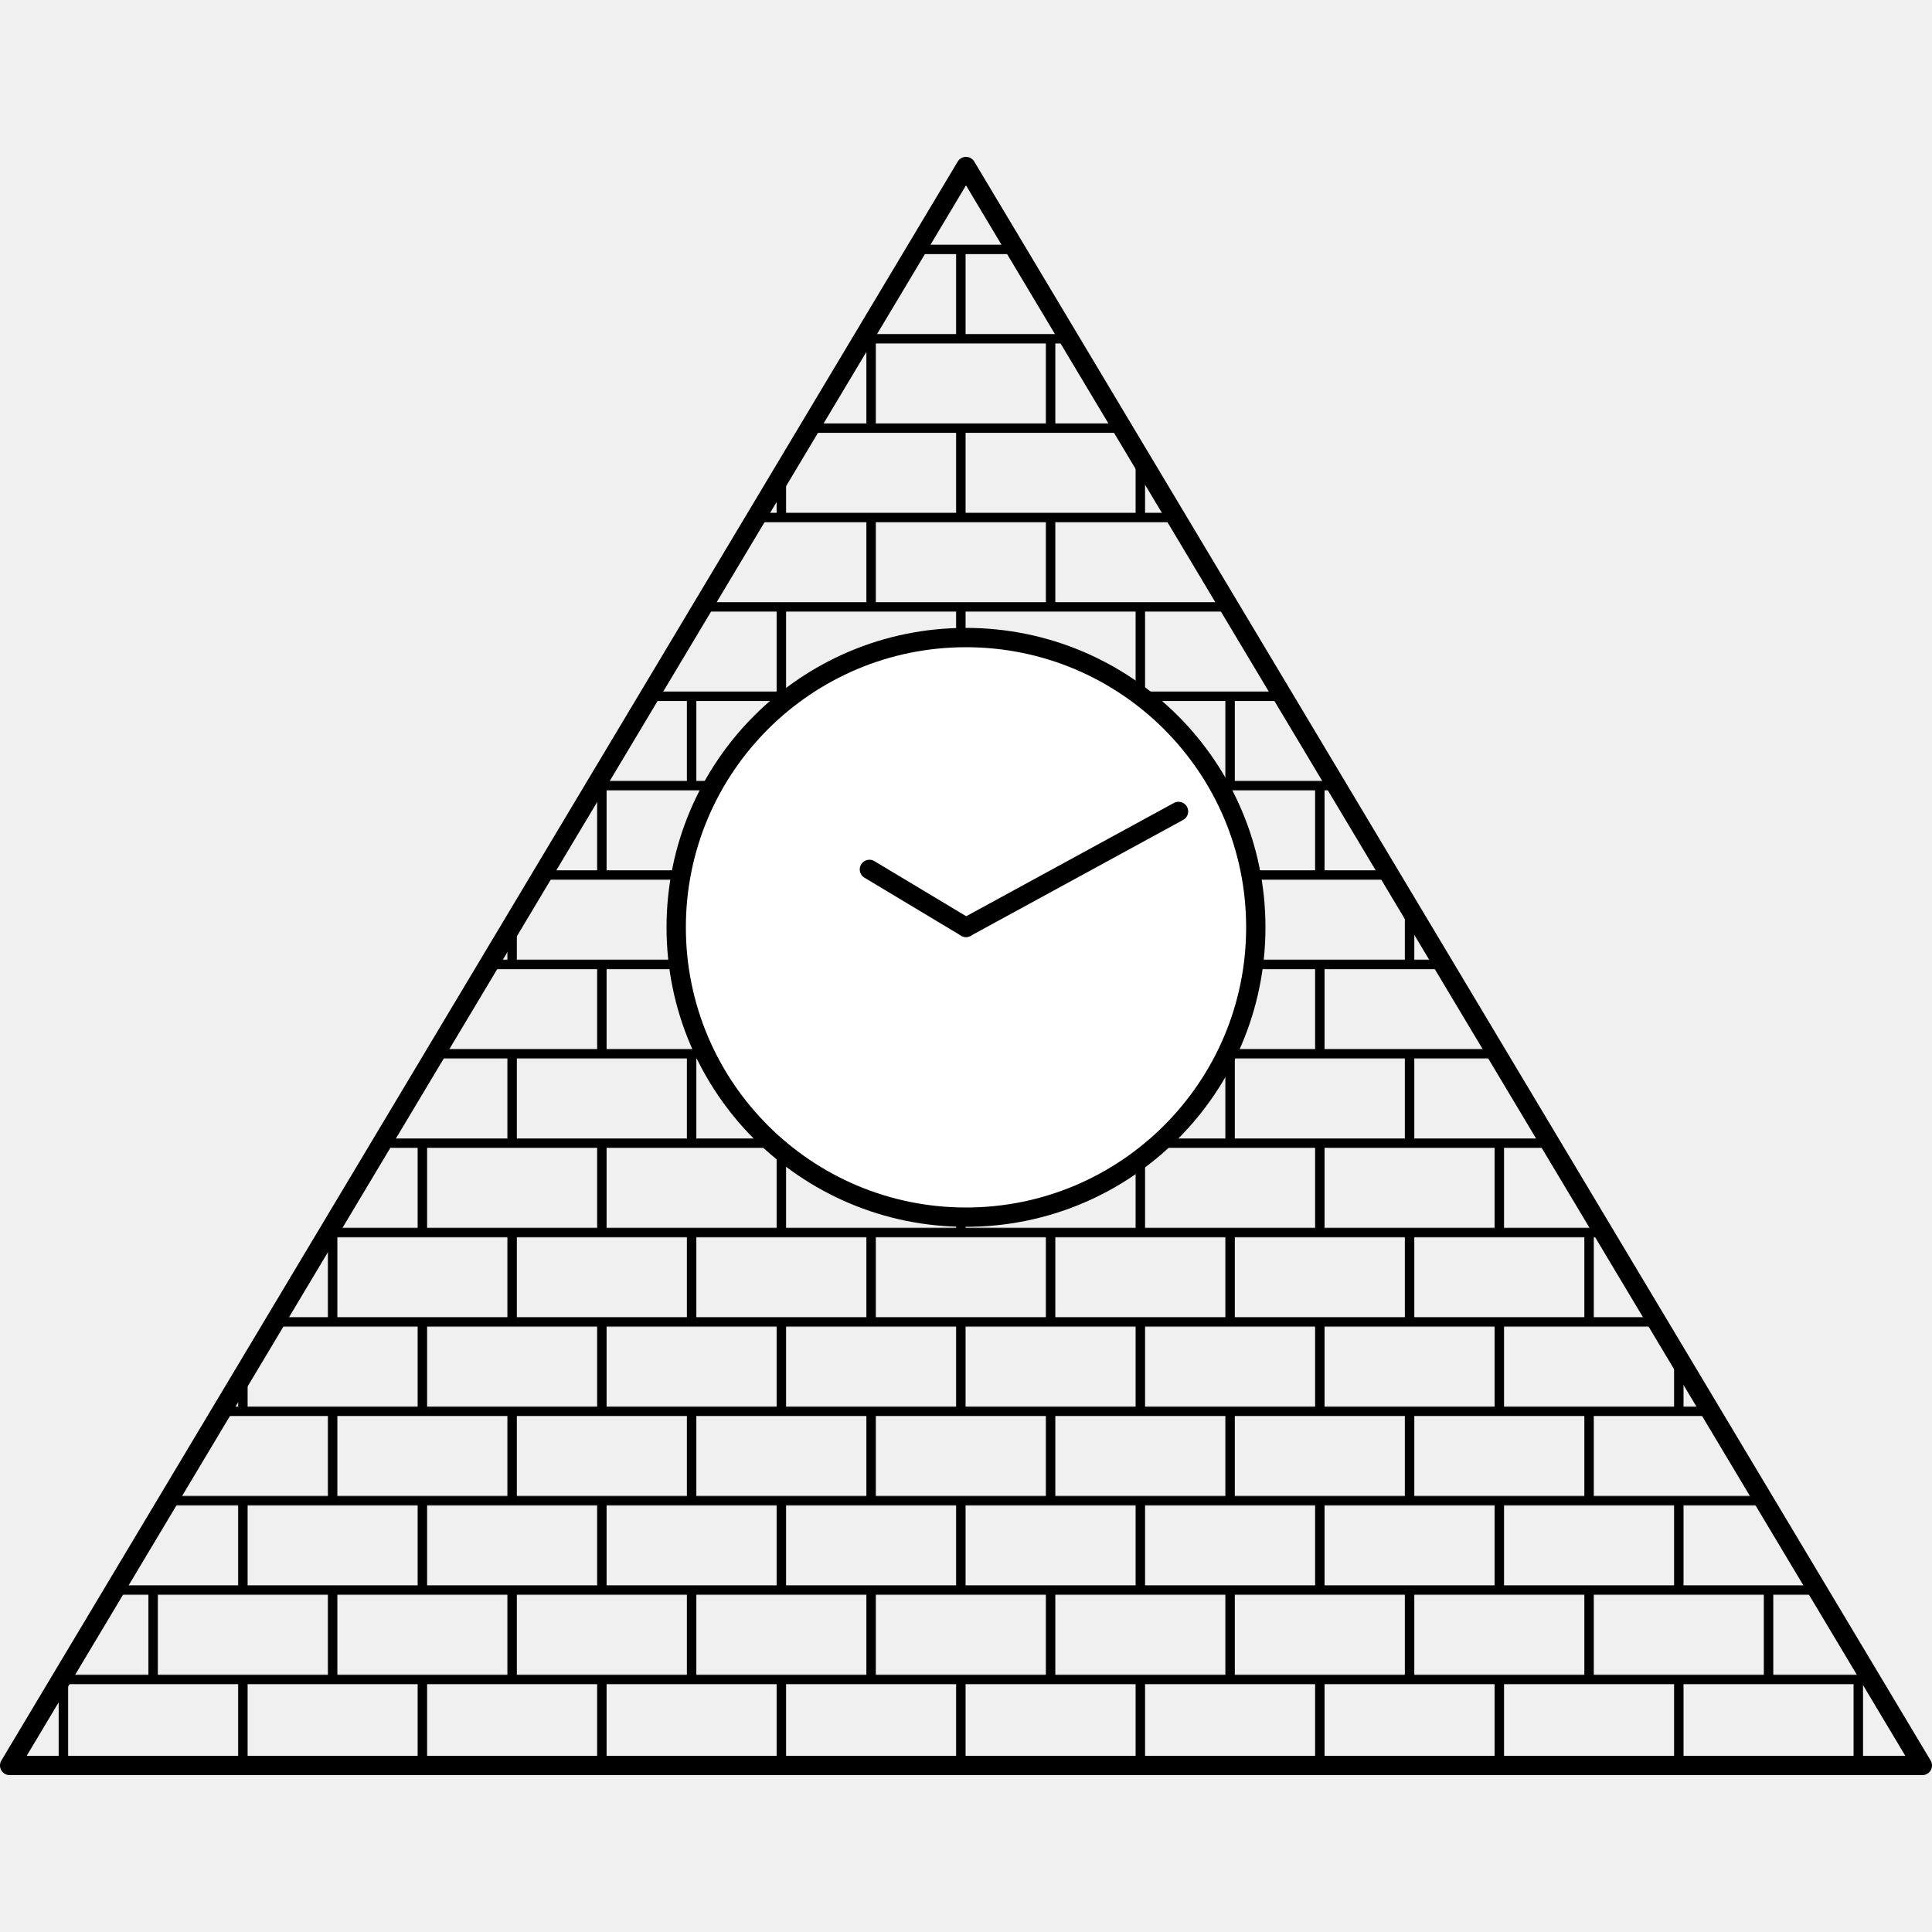
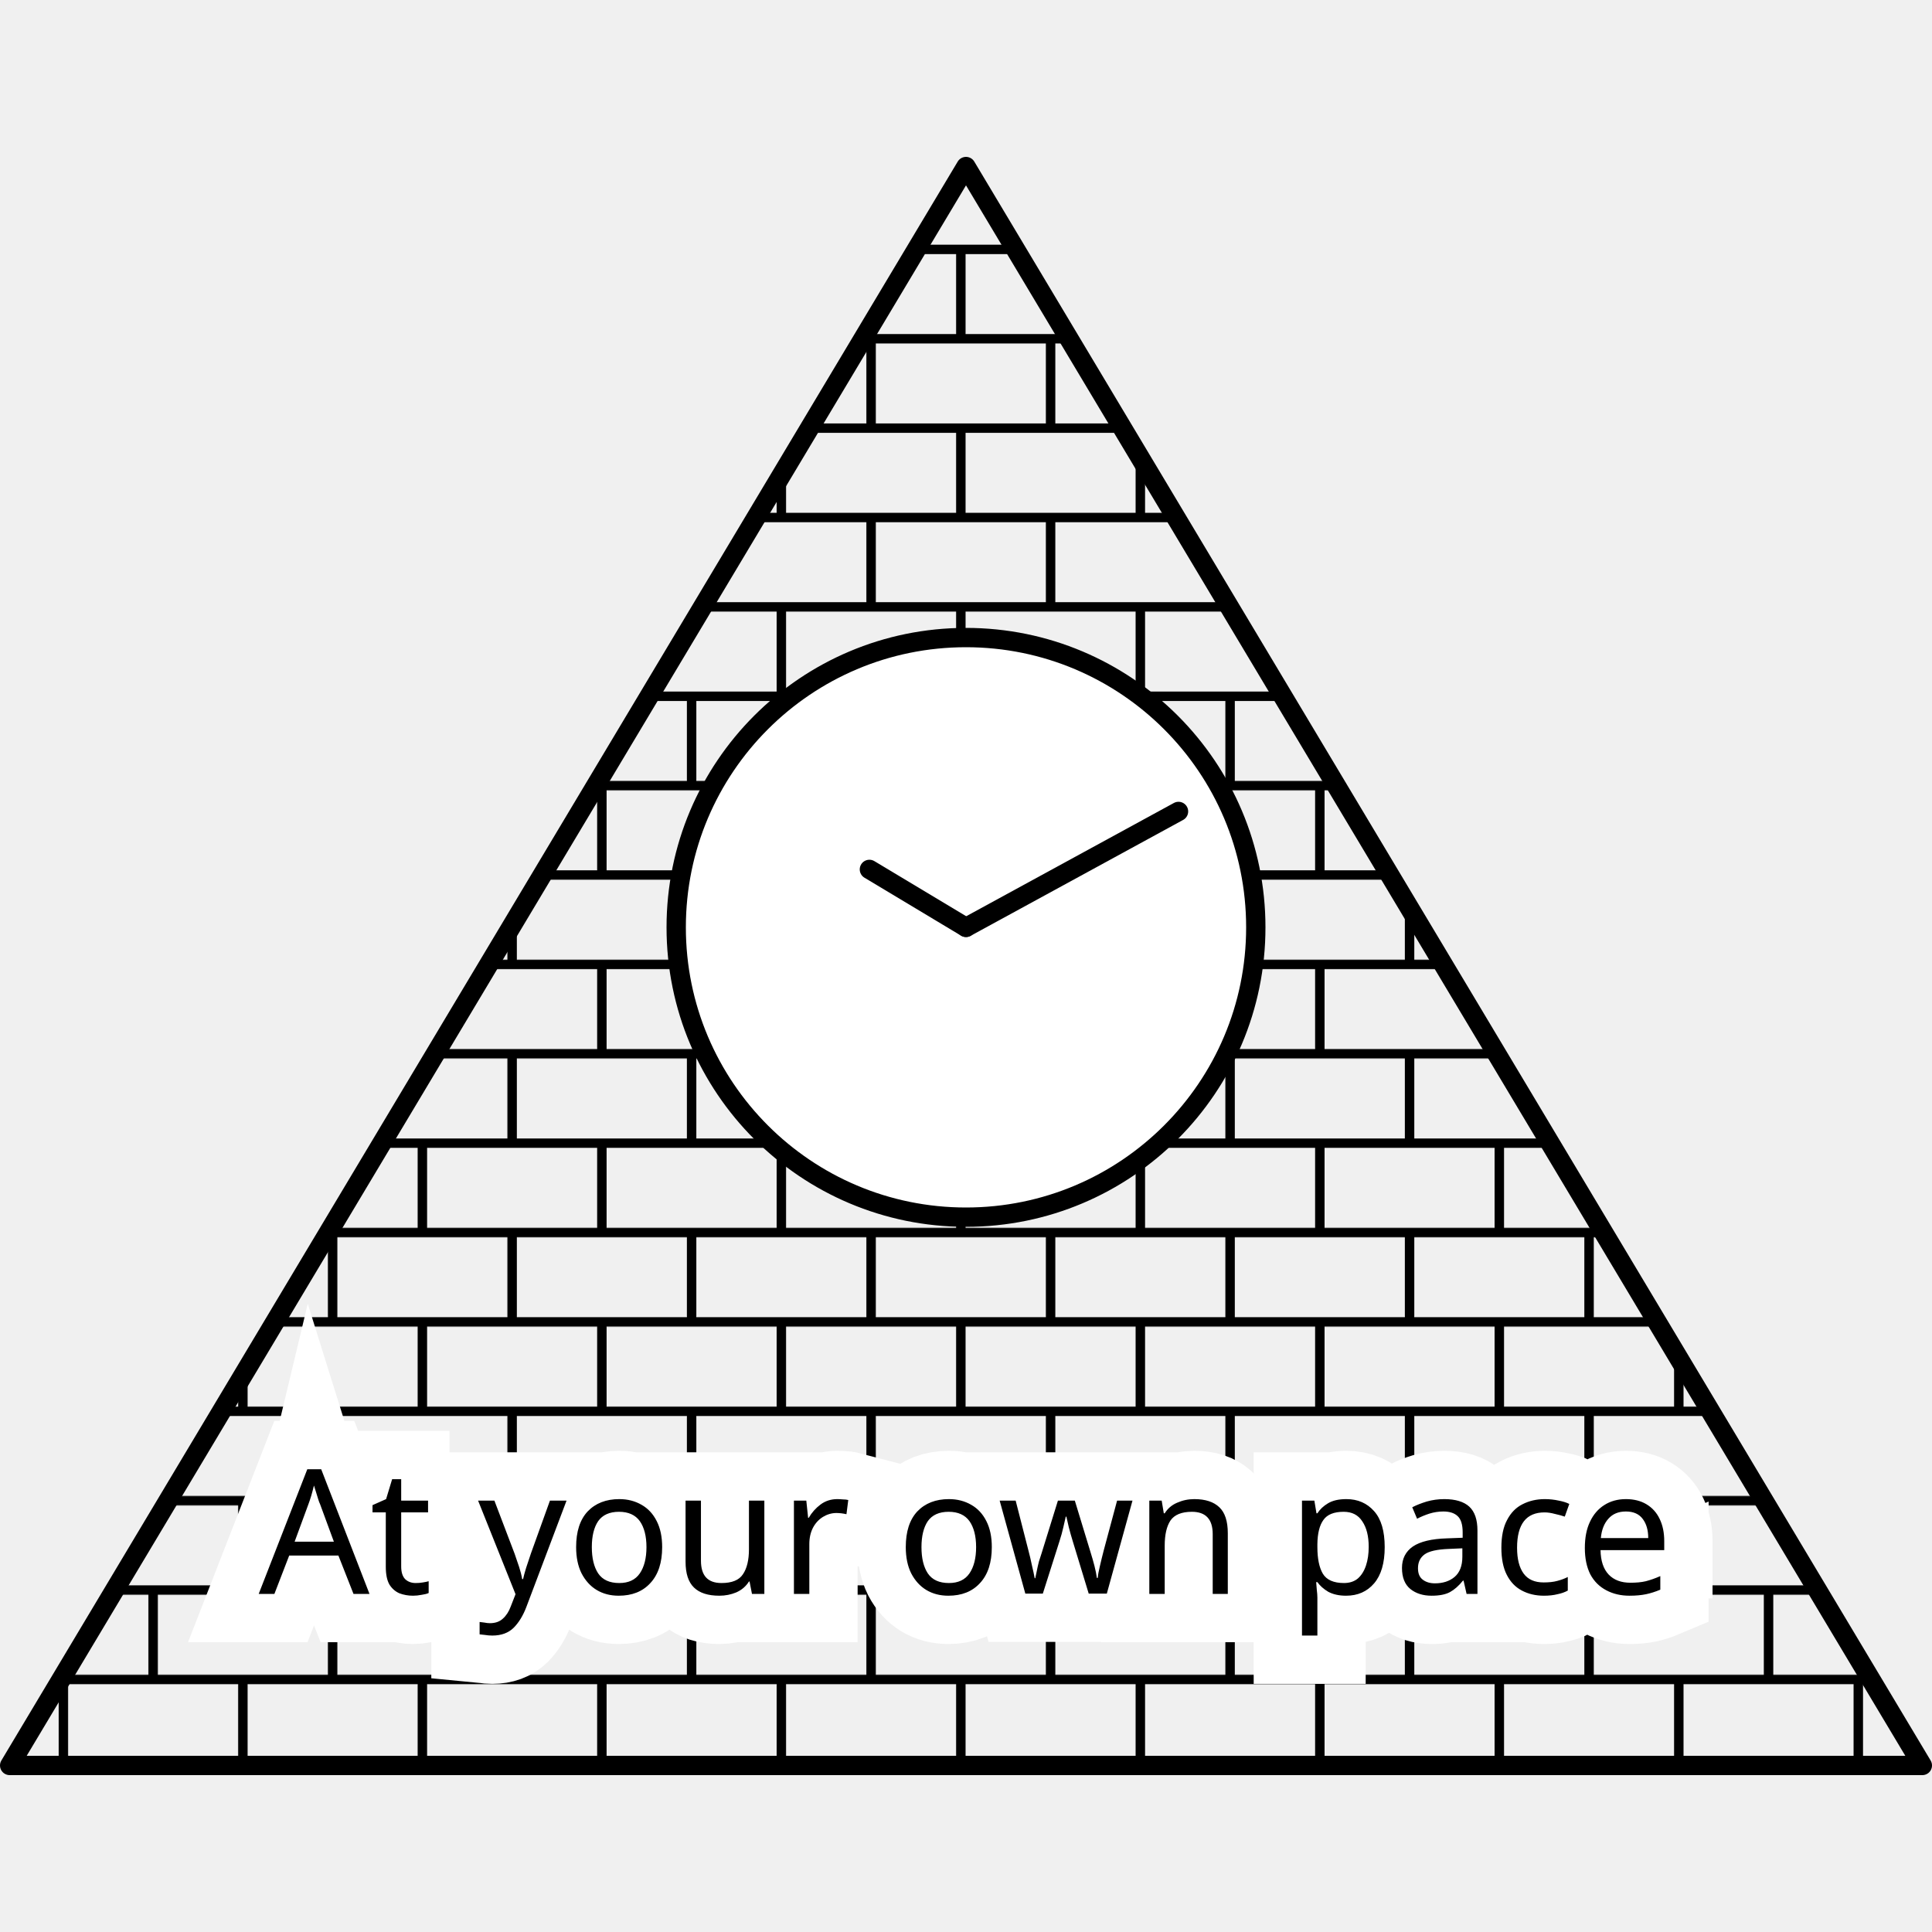
<svg xmlns="http://www.w3.org/2000/svg" xmlns:xlink="http://www.w3.org/1999/xlink" version="1.1" x="0px" y="0px" width="100" height="100" viewBox="0 0 100 100" id="svg2">
  <defs id="defs353">
    <pattern xlink:href="#pattern6514" id="pattern6521" patternTransform="matrix(0.9779527,0,0,0.9739349,105.7202,8.039062)" />
    <clipPath id="clip25">
      <path d="m 42,8 0,550 685,0 0,-550 z" id="path275" />
    </clipPath>
    <clipPath id="clip24">
      <path d="m 42,8 0,550 685,0 0,-550 z" id="path264" />
    </clipPath>
    <clipPath id="clip23">
      <path d="m 42,8 0,550 685,0 0,-550 z" id="path253" />
    </clipPath>
    <clipPath id="clip22">
      <path d="m 42,8 0,550 685,0 0,-550 z" id="path242" />
    </clipPath>
    <clipPath id="clip21">
      <path d="m 42,8 0,550 685,0 0,-550 z" id="path231" />
    </clipPath>
    <clipPath id="clip20">
      <path d="m 42,8 0,550 685,0 0,-550 z" id="path220" />
    </clipPath>
    <clipPath id="clip19">
      <path d="m 42,8 0,550 685,0 0,-550 z" id="path209" />
    </clipPath>
    <clipPath id="clip18">
      <path d="m 42,8 0,550 685,0 0,-550 z" id="path198" />
    </clipPath>
    <clipPath id="clip17">
      <path d="m 42,8 0,550 685,0 0,-550 z" id="path187" />
    </clipPath>
    <clipPath id="clip16">
      <path d="m 42,8 0,550 685,0 0,-550 z" id="path176" />
    </clipPath>
    <clipPath id="clip15">
      <path d="m 42,8 0,550 685,0 0,-550 z" id="path165" />
    </clipPath>
    <clipPath id="clip14">
      <path d="m 42,8 0,550 685,0 0,-550 z" id="path154" />
    </clipPath>
    <clipPath id="clip13">
      <path d="m 42,8 0,550 685,0 0,-550 z" id="path143" />
    </clipPath>
    <clipPath id="clip12">
      <path d="m 42,8 0,550 685,0 0,-550 z" id="path132" />
    </clipPath>
    <clipPath id="clip11">
      <path d="m 42,8 0,550 685,0 0,-550 z" id="path121" />
    </clipPath>
    <clipPath id="clip10">
      <path d="m 42,8 0,550 685,0 0,-550 z" id="path110" />
    </clipPath>
    <clipPath id="clip9">
      <path d="m 42,8 0,550 685,0 0,-550 z" id="path99" />
    </clipPath>
    <clipPath id="clip8">
      <path d="m 42,8 0,550 685,0 0,-550 z" id="path88" />
    </clipPath>
    <clipPath id="clip7">
      <path d="m 42,8 0,550 685,0 0,-550 z" id="path77" />
    </clipPath>
    <clipPath id="clip6">
      <path d="m 42,8 0,550 685,0 0,-550 z" id="path66" />
    </clipPath>
    <clipPath id="clip5">
      <path d="m 42,8 0,550 685,0 0,-550 z" id="path55" />
    </clipPath>
    <clipPath id="clip4">
      <path d="m 42,8 0,550 685,0 0,-550 z" id="path44" />
    </clipPath>
    <clipPath id="clip3">
      <path d="m 42,8 0,550 685,0 0,-550 z" id="path33" />
    </clipPath>
    <clipPath id="clip2">
      <path d="m 42,8 0,550 685,0 0,-550 z" id="path22" />
    </clipPath>
    <clipPath id="clip1">
      <path d="m 42,8 0,550 685,0 0,-550 z" id="path11" />
    </clipPath>
    <clipPath id="clip31">
      <path id="path343" d="m 42,8 0,550 685,0 0,-550 z" />
    </clipPath>
    <clipPath id="clip30">
      <path id="path332" d="m 42,8 0,550 685,0 0,-550 z" />
    </clipPath>
    <clipPath id="clip29">
      <path id="path321" d="m 42,8 0,550 685,0 0,-550 z" />
    </clipPath>
    <clipPath id="clip28">
      <path id="path310" d="m 42,8 0,550 685,0 0,-550 z" />
    </clipPath>
    <clipPath id="clip27">
      <path id="path299" d="m 42,8 0,550 685,0 0,-550 z" />
    </clipPath>
    <clipPath id="clip26">
      <path id="path288" d="m 42,8 0,550 685,0 0,-550 z" />
    </clipPath>
    <pattern patternUnits="userSpaceOnUse" width="105" height="105" patternTransform="translate(105,-5)" id="pattern6514">
      <path d="m 100,100 -4.75,0 0,4.75 9.5,0 m -4.75,-9.5 0,4.75 4.75,0 m -4.75,-9.5 -4.75,0 0,4.75 9.5,0 m -4.75,-9.5 0,4.75 4.75,0 M 100,81 l -4.75,0 0,4.75 9.5,0 m -4.75,-9.5 0,4.75 4.75,0 m -4.75,-9.5 -4.75,0 0,4.75 9.5,0 m -4.75,-9.5 0,4.75 4.75,0 M 100,62 l -4.75,0 0,4.75 9.5,0 m -4.75,-9.5 0,4.75 4.75,0 m -4.75,-9.5 -4.75,0 0,4.75 9.5,0 M 100,47.75 100,52.5 l 4.75,0 m -4.75,-9.5 -4.75,0 0,4.75 9.5,0 m -4.75,-9.5 0,4.75 4.75,0 m -4.75,-9.5 -4.75,0 0,4.75 9.5,0 m -4.75,-9.5 0,4.75 4.75,0 m -4.75,-9.5 -4.75,0 0,4.75 9.5,0 m -4.75,-9.5 0,4.75 4.75,0 m -4.75,-9.5 -4.75,0 0,4.75 9.5,0 M 100,9.75 l 0,4.75 4.75,0 M 100,5 l -4.75,0 0,4.75 9.5,0 M 100,0.25 l 0,4.75 4.75,0 M 90.5,100 l -4.75,0 0,4.75 9.5,0 m -4.75,-9.5 0,4.75 4.75,0 m -4.75,-9.5 -4.75,0 0,4.75 9.5,0 m -4.75,-9.5 0,4.75 4.75,0 M 90.5,81 l -4.75,0 0,4.75 9.5,0 m -4.75,-9.5 0,4.75 4.75,0 m -4.75,-9.5 -4.75,0 0,4.75 9.5,0 m -4.75,-9.5 0,4.75 4.75,0 M 90.5,62 l -4.75,0 0,4.75 9.5,0 m -4.75,-9.5 0,4.75 4.75,0 m -4.75,-9.5 -4.75,0 0,4.75 9.5,0 m -4.75,-9.5 0,4.75 4.75,0 m -4.75,-9.5 -4.75,0 0,4.75 9.5,0 m -4.75,-9.5 0,4.75 4.75,0 m -4.75,-9.5 -4.75,0 0,4.75 9.5,0 m -4.75,-9.5 0,4.75 4.75,0 m -4.75,-9.5 -4.75,0 0,4.75 9.5,0 m -4.75,-9.5 0,4.75 4.75,0 m -4.75,-9.5 -4.75,0 0,4.75 9.5,0 m -4.75,-9.5 0,4.75 4.75,0 m -4.75,-9.5 -4.75,0 0,4.75 9.5,0 m -4.75,-9.5 0,4.75 4.75,0 M 81,100 l -4.75,0 0,4.75 9.5,0 m -4.75,-9.5 0,4.75 4.75,0 M 81,90.5 l -4.75,0 0,4.75 9.5,0 m -4.75,-9.5 0,4.75 4.75,0 M 81,81 l -4.75,0 0,4.75 9.5,0 M 81,76.25 81,81 85.75,81 M 81,71.5 l -4.75,0 0,4.75 9.5,0 m -4.75,-9.5 0,4.75 4.75,0 M 81,62 l -4.75,0 0,4.75 9.5,0 M 81,57.25 81,62 85.75,62 M 81,52.5 l -4.75,0 0,4.75 9.5,0 M 81,47.75 81,52.5 l 4.75,0 M 81,43 l -4.75,0 0,4.75 9.5,0 M 81,38.25 l 0,4.75 4.75,0 M 81,33.5 l -4.75,0 0,4.75 9.5,0 M 81,28.75 l 0,4.75 4.75,0 M 81,24 l -4.75,0 0,4.75 9.5,0 M 81,19.25 l 0,4.75 4.75,0 M 81,14.5 l -4.75,0 0,4.75 9.5,0 M 81,9.75 l 0,4.75 4.75,0 M 81,5 l -4.75,0 0,4.75 9.5,0 M 81,0.25 l 0,4.75 4.75,0 M 71.5,100 l -4.75,0 0,4.75 9.5,0 m -4.75,-9.5 0,4.75 4.75,0 m -4.75,-9.5 -4.75,0 0,4.75 9.5,0 m -4.75,-9.5 0,4.75 4.75,0 M 71.5,81 l -4.75,0 0,4.75 9.5,0 m -4.75,-9.5 0,4.75 4.75,0 m -4.75,-9.5 -4.75,0 0,4.75 9.5,0 m -4.75,-9.5 0,4.75 4.75,0 M 71.5,62 l -4.75,0 0,4.75 9.5,0 m -4.75,-9.5 0,4.75 4.75,0 m -4.75,-9.5 -4.75,0 0,4.75 9.5,0 m -4.75,-9.5 0,4.75 4.75,0 m -4.75,-9.5 -4.75,0 0,4.75 9.5,0 m -4.75,-9.5 0,4.75 4.75,0 m -4.75,-9.5 -4.75,0 0,4.75 9.5,0 m -4.75,-9.5 0,4.75 4.75,0 m -4.75,-9.5 -4.75,0 0,4.75 9.5,0 m -4.75,-9.5 0,4.75 4.75,0 m -4.75,-9.5 -4.75,0 0,4.75 9.5,0 m -4.75,-9.5 0,4.75 4.75,0 m -4.75,-9.5 -4.75,0 0,4.75 9.5,0 m -4.75,-9.5 0,4.75 4.75,0 M 62,100 l -4.75,0 0,4.75 9.5,0 m -4.75,-9.5 0,4.75 4.75,0 M 62,90.5 l -4.75,0 0,4.75 9.5,0 m -4.75,-9.5 0,4.75 4.75,0 M 62,81 l -4.75,0 0,4.75 9.5,0 M 62,76.25 62,81 66.75,81 M 62,71.5 l -4.75,0 0,4.75 9.5,0 m -4.75,-9.5 0,4.75 4.75,0 M 62,62 l -4.75,0 0,4.75 9.5,0 M 62,57.25 62,62 66.75,62 M 62,52.5 l -4.75,0 0,4.75 9.5,0 M 62,47.75 62,52.5 l 4.75,0 M 62,43 l -4.75,0 0,4.75 9.5,0 M 62,38.25 l 0,4.75 4.75,0 M 62,33.5 l -4.75,0 0,4.75 9.5,0 M 62,28.75 l 0,4.75 4.75,0 M 62,24 l -4.75,0 0,4.75 9.5,0 M 62,19.25 l 0,4.75 4.75,0 M 62,14.5 l -4.75,0 0,4.75 9.5,0 M 62,9.75 l 0,4.75 4.75,0 M 62,5 l -4.75,0 0,4.75 9.5,0 M 62,0.25 l 0,4.75 4.75,0 M 52.5,100 l -4.75,0 0,4.75 9.5,0 m -4.75,-9.5 0,4.75 4.75,0 m -4.75,-9.5 -4.75,0 0,4.75 9.5,0 m -4.75,-9.5 0,4.75 4.75,0 M 52.5,81 l -4.75,0 0,4.75 9.5,0 m -4.75,-9.5 0,4.75 4.75,0 m -4.75,-9.5 -4.75,0 0,4.75 9.5,0 m -4.75,-9.5 0,4.75 4.75,0 M 52.5,62 l -4.75,0 0,4.75 9.5,0 m -4.75,-9.5 0,4.75 4.75,0 m -4.75,-9.5 -4.75,0 0,4.75 9.5,0 m -4.75,-9.5 0,4.75 4.75,0 m -4.75,-9.5 -4.75,0 0,4.75 9.5,0 m -4.75,-9.5 0,4.75 4.75,0 m -4.75,-9.5 -4.75,0 0,4.75 9.5,0 m -4.75,-9.5 0,4.75 4.75,0 m -4.75,-9.5 -4.75,0 0,4.75 9.5,0 m -4.75,-9.5 0,4.75 4.75,0 m -4.75,-9.5 -4.75,0 0,4.75 9.5,0 m -4.75,-9.5 0,4.75 4.75,0 m -4.75,-9.5 -4.75,0 0,4.75 9.5,0 m -4.75,-9.5 0,4.75 4.75,0 M 43,100 l -4.75,0 0,4.75 9.5,0 m -4.75,-9.5 0,4.75 4.75,0 M 43,90.5 l -4.75,0 0,4.75 9.5,0 m -4.75,-9.5 0,4.75 4.75,0 M 43,81 l -4.75,0 0,4.75 9.5,0 M 43,76.25 43,81 47.75,81 M 43,71.5 l -4.75,0 0,4.75 9.5,0 m -4.75,-9.5 0,4.75 4.75,0 M 43,62 l -4.75,0 0,4.75 9.5,0 M 43,57.25 43,62 47.75,62 M 43,52.5 l -4.75,0 0,4.75 9.5,0 M 43,47.75 43,52.5 l 4.75,0 M 43,43 l -4.75,0 0,4.75 9.5,0 M 43,38.25 l 0,4.75 4.75,0 M 43,33.5 l -4.75,0 0,4.75 9.5,0 M 43,28.75 l 0,4.75 4.75,0 M 43,24 l -4.75,0 0,4.75 9.5,0 M 43,19.25 l 0,4.75 4.75,0 M 43,14.5 l -4.75,0 0,4.75 9.5,0 M 43,9.75 l 0,4.75 4.75,0 M 43,5 l -4.75,0 0,4.75 9.5,0 M 43,0.25 l 0,4.75 4.75,0 M 33.5,100 l -4.75,0 0,4.75 9.5,0 m -4.75,-9.5 0,4.75 4.75,0 m -4.75,-9.5 -4.75,0 0,4.75 9.5,0 m -4.75,-9.5 0,4.75 4.75,0 M 33.5,81 l -4.75,0 0,4.75 9.5,0 m -4.75,-9.5 0,4.75 4.75,0 m -4.75,-9.5 -4.75,0 0,4.75 9.5,0 m -4.75,-9.5 0,4.75 4.75,0 M 33.5,62 l -4.75,0 0,4.75 9.5,0 m -4.75,-9.5 0,4.75 4.75,0 m -4.75,-9.5 -4.75,0 0,4.75 9.5,0 m -4.75,-9.5 0,4.75 4.75,0 m -4.75,-9.5 -4.75,0 0,4.75 9.5,0 m -4.75,-9.5 0,4.75 4.75,0 m -4.75,-9.5 -4.75,0 0,4.75 9.5,0 m -4.75,-9.5 0,4.75 4.75,0 m -4.75,-9.5 -4.75,0 0,4.75 9.5,0 m -4.75,-9.5 0,4.75 4.75,0 m -4.75,-9.5 -4.75,0 0,4.75 9.5,0 m -4.75,-9.5 0,4.75 4.75,0 m -4.75,-9.5 -4.75,0 0,4.75 9.5,0 m -4.75,-9.5 0,4.75 4.75,0 M 24,100 l -4.75,0 0,4.75 9.5,0 m -4.75,-9.5 0,4.75 4.75,0 M 24,90.5 l -4.75,0 0,4.75 9.5,0 m -4.75,-9.5 0,4.75 4.75,0 M 24,81 l -4.75,0 0,4.75 9.5,0 M 24,76.25 24,81 28.75,81 M 24,71.5 l -4.75,0 0,4.75 9.5,0 m -4.75,-9.5 0,4.75 4.75,0 M 24,62 l -4.75,0 0,4.75 9.5,0 M 24,57.25 24,62 28.75,62 M 24,52.5 l -4.75,0 0,4.75 9.5,0 M 24,47.75 24,52.5 l 4.75,0 M 24,43 l -4.75,0 0,4.75 9.5,0 M 24,38.25 l 0,4.75 4.75,0 M 24,33.5 l -4.75,0 0,4.75 9.5,0 M 24,28.75 l 0,4.75 4.75,0 M 24,24 l -4.75,0 0,4.75 9.5,0 M 24,19.25 l 0,4.75 4.75,0 M 24,14.5 l -4.75,0 0,4.75 9.5,0 M 24,9.75 l 0,4.75 4.75,0 M 24,5 l -4.75,0 0,4.75 9.5,0 M 24,0.25 l 0,4.75 4.75,0 M 14.5,100 l -4.75,0 0,4.75 9.5,0 m -4.75,-9.5 0,4.75 4.75,0 m -4.75,-9.5 -4.75,0 0,4.75 9.5,0 m -4.75,-9.5 0,4.75 4.75,0 M 14.5,81 l -4.75,0 0,4.75 9.5,0 m -4.75,-9.5 0,4.75 4.75,0 m -4.75,-9.5 -4.75,0 0,4.75 9.5,0 m -4.75,-9.5 0,4.75 4.75,0 M 14.5,62 l -4.75,0 0,4.75 9.5,0 m -4.75,-9.5 0,4.75 4.75,0 m -4.75,-9.5 -4.75,0 0,4.75 9.5,0 m -4.75,-9.5 0,4.75 4.75,0 m -4.75,-9.5 -4.75,0 0,4.75 9.5,0 m -4.75,-9.5 0,4.75 4.75,0 m -4.75,-9.5 -4.75,0 0,4.75 9.5,0 m -4.75,-9.5 0,4.75 4.75,0 m -4.75,-9.5 -4.75,0 0,4.75 9.5,0 m -4.75,-9.5 0,4.75 4.75,0 m -4.75,-9.5 -4.75,0 0,4.75 9.5,0 m -4.75,-9.5 0,4.75 4.75,0 m -4.75,-9.5 -4.75,0 0,4.75 9.5,0 m -4.75,-9.5 0,4.75 4.75,0 M 5,100 l -4.75,0 0,4.75 9.5,0 M 5,95.25 5,100 9.75,100 M 5,90.5 l -4.75,0 0,4.75 9.5,0 M 5,85.75 l 0,4.75 4.75,0 M 5,81 l -4.75,0 0,4.75 9.5,0 M 5,76.25 5,81 9.75,81 M 5,71.5 l -4.75,0 0,4.75 9.5,0 M 5,66.75 l 0,4.75 4.75,0 M 5,62 l -4.75,0 0,4.75 9.5,0 M 5,57.25 5,62 9.75,62 M 5,52.5 l -4.75,0 0,4.75 9.5,0 M 5,47.75 5,52.5 l 4.75,0 M 5,43 l -4.75,0 0,4.75 9.5,0 M 5,38.25 l 0,4.75 4.75,0 M 5,33.5 l -4.75,0 0,4.75 9.5,0 M 5,28.75 l 0,4.75 4.75,0 M 5,24 l -4.75,0 0,4.75 9.5,0 M 5,19.25 l 0,4.75 4.75,0 M 5,14.5 l -4.75,0 0,4.75 9.5,0 M 5,9.75 l 0,4.75 4.75,0 M 5,5 l -4.75,0 0,4.75 9.5,0 M 5,0.25 l 0,4.75 4.75,0 m -4.75,0 -4.75,0 0,4.75 9.5,0 M 5,0.25 l 0,4.75 4.75,0" style="fill:none;stroke:#000000;stroke-width:0.5;stroke-linecap:square;stroke-linejoin:miter;stroke-miterlimit:8.8;stroke-opacity:1;stroke-dasharray:none" id="use6269" />
    </pattern>
  </defs>
  <path id="pyramid_bricks" style="fill:url(#pattern6521);fill-opacity:1;stroke:#000000;stroke-width:1;stroke-linecap:round;stroke-linejoin:round;stroke-miterlimit:8.8;stroke-opacity:1;stroke-dasharray:none;stroke-dashoffset:0" d="m 99.5,91.38 -99,0 L 50,8.62 m 0,0 L 99.5,91.38" />
-   <circle style="fill:#ffffff;stroke:#000000;stroke-width:1;stroke-linecap:round;stroke-linejoin:round;stroke-miterlimit:8.8;stroke-opacity:1;stroke-dasharray:none;stroke-dashoffset:0" id="clock_circle" cx="50" cy="48" r="15" />
-   <line style="fill:none;stroke:#000000;stroke-width:1;stroke-linecap:round;stroke-linejoin:round;stroke-miterlimit:8.8;stroke-opacity:1;stroke-dasharray:none;stroke-dashoffset:0" id="hand_minutes" x1="50" y1="48" x2="61" y2="42" />
-   <line style="fill:none;stroke:#000000;stroke-width:1;stroke-linecap:round;stroke-linejoin:round;stroke-miterlimit:8.8;stroke-opacity:1;stroke-dasharray:none;stroke-dashoffset:0" id="hand_hours" x1="50" y1="48" x2="45" y2="45" />
+   <circle id="clock_circle" cx="50" cy="48" r="15" style="fill:#ffffff;stroke:#000000;stroke-width:1;stroke-linecap:round;stroke-linejoin:round;stroke-miterlimit:8.8;stroke-opacity:1;stroke-dasharray:none;stroke-dashoffset:0" />
+   <line id="hand_minutes" x1="50" y1="48" x2="61" y2="42" style="fill:none;stroke:#000000;stroke-width:1;stroke-linecap:round;stroke-linejoin:round;stroke-miterlimit:8.8;stroke-opacity:1;stroke-dasharray:none;stroke-dashoffset:0" />
+   <line id="hand_hours" x1="50" y1="48" x2="45" y2="45" style="fill:none;stroke:#000000;stroke-width:1;stroke-linecap:round;stroke-linejoin:round;stroke-miterlimit:8.8;stroke-opacity:1;stroke-dasharray:none;stroke-dashoffset:0" />
+   <text id="text_background" x="50" y="82.5" font-family="Droid Serif" font-size="9" style="fill:none;fill-opacity:1;stroke:#FFFFFF;stroke-width:5px;stroke-linecap:butt;stroke-linejoin:miter;stroke:opacity:1" text-anchor="middle">At your own pace</text>
+   <text id="text_foreground" x="50" y="82.5" font-family="Droid Serif" font-size="9" text-anchor="middle">At your own pace</text>
</svg>
